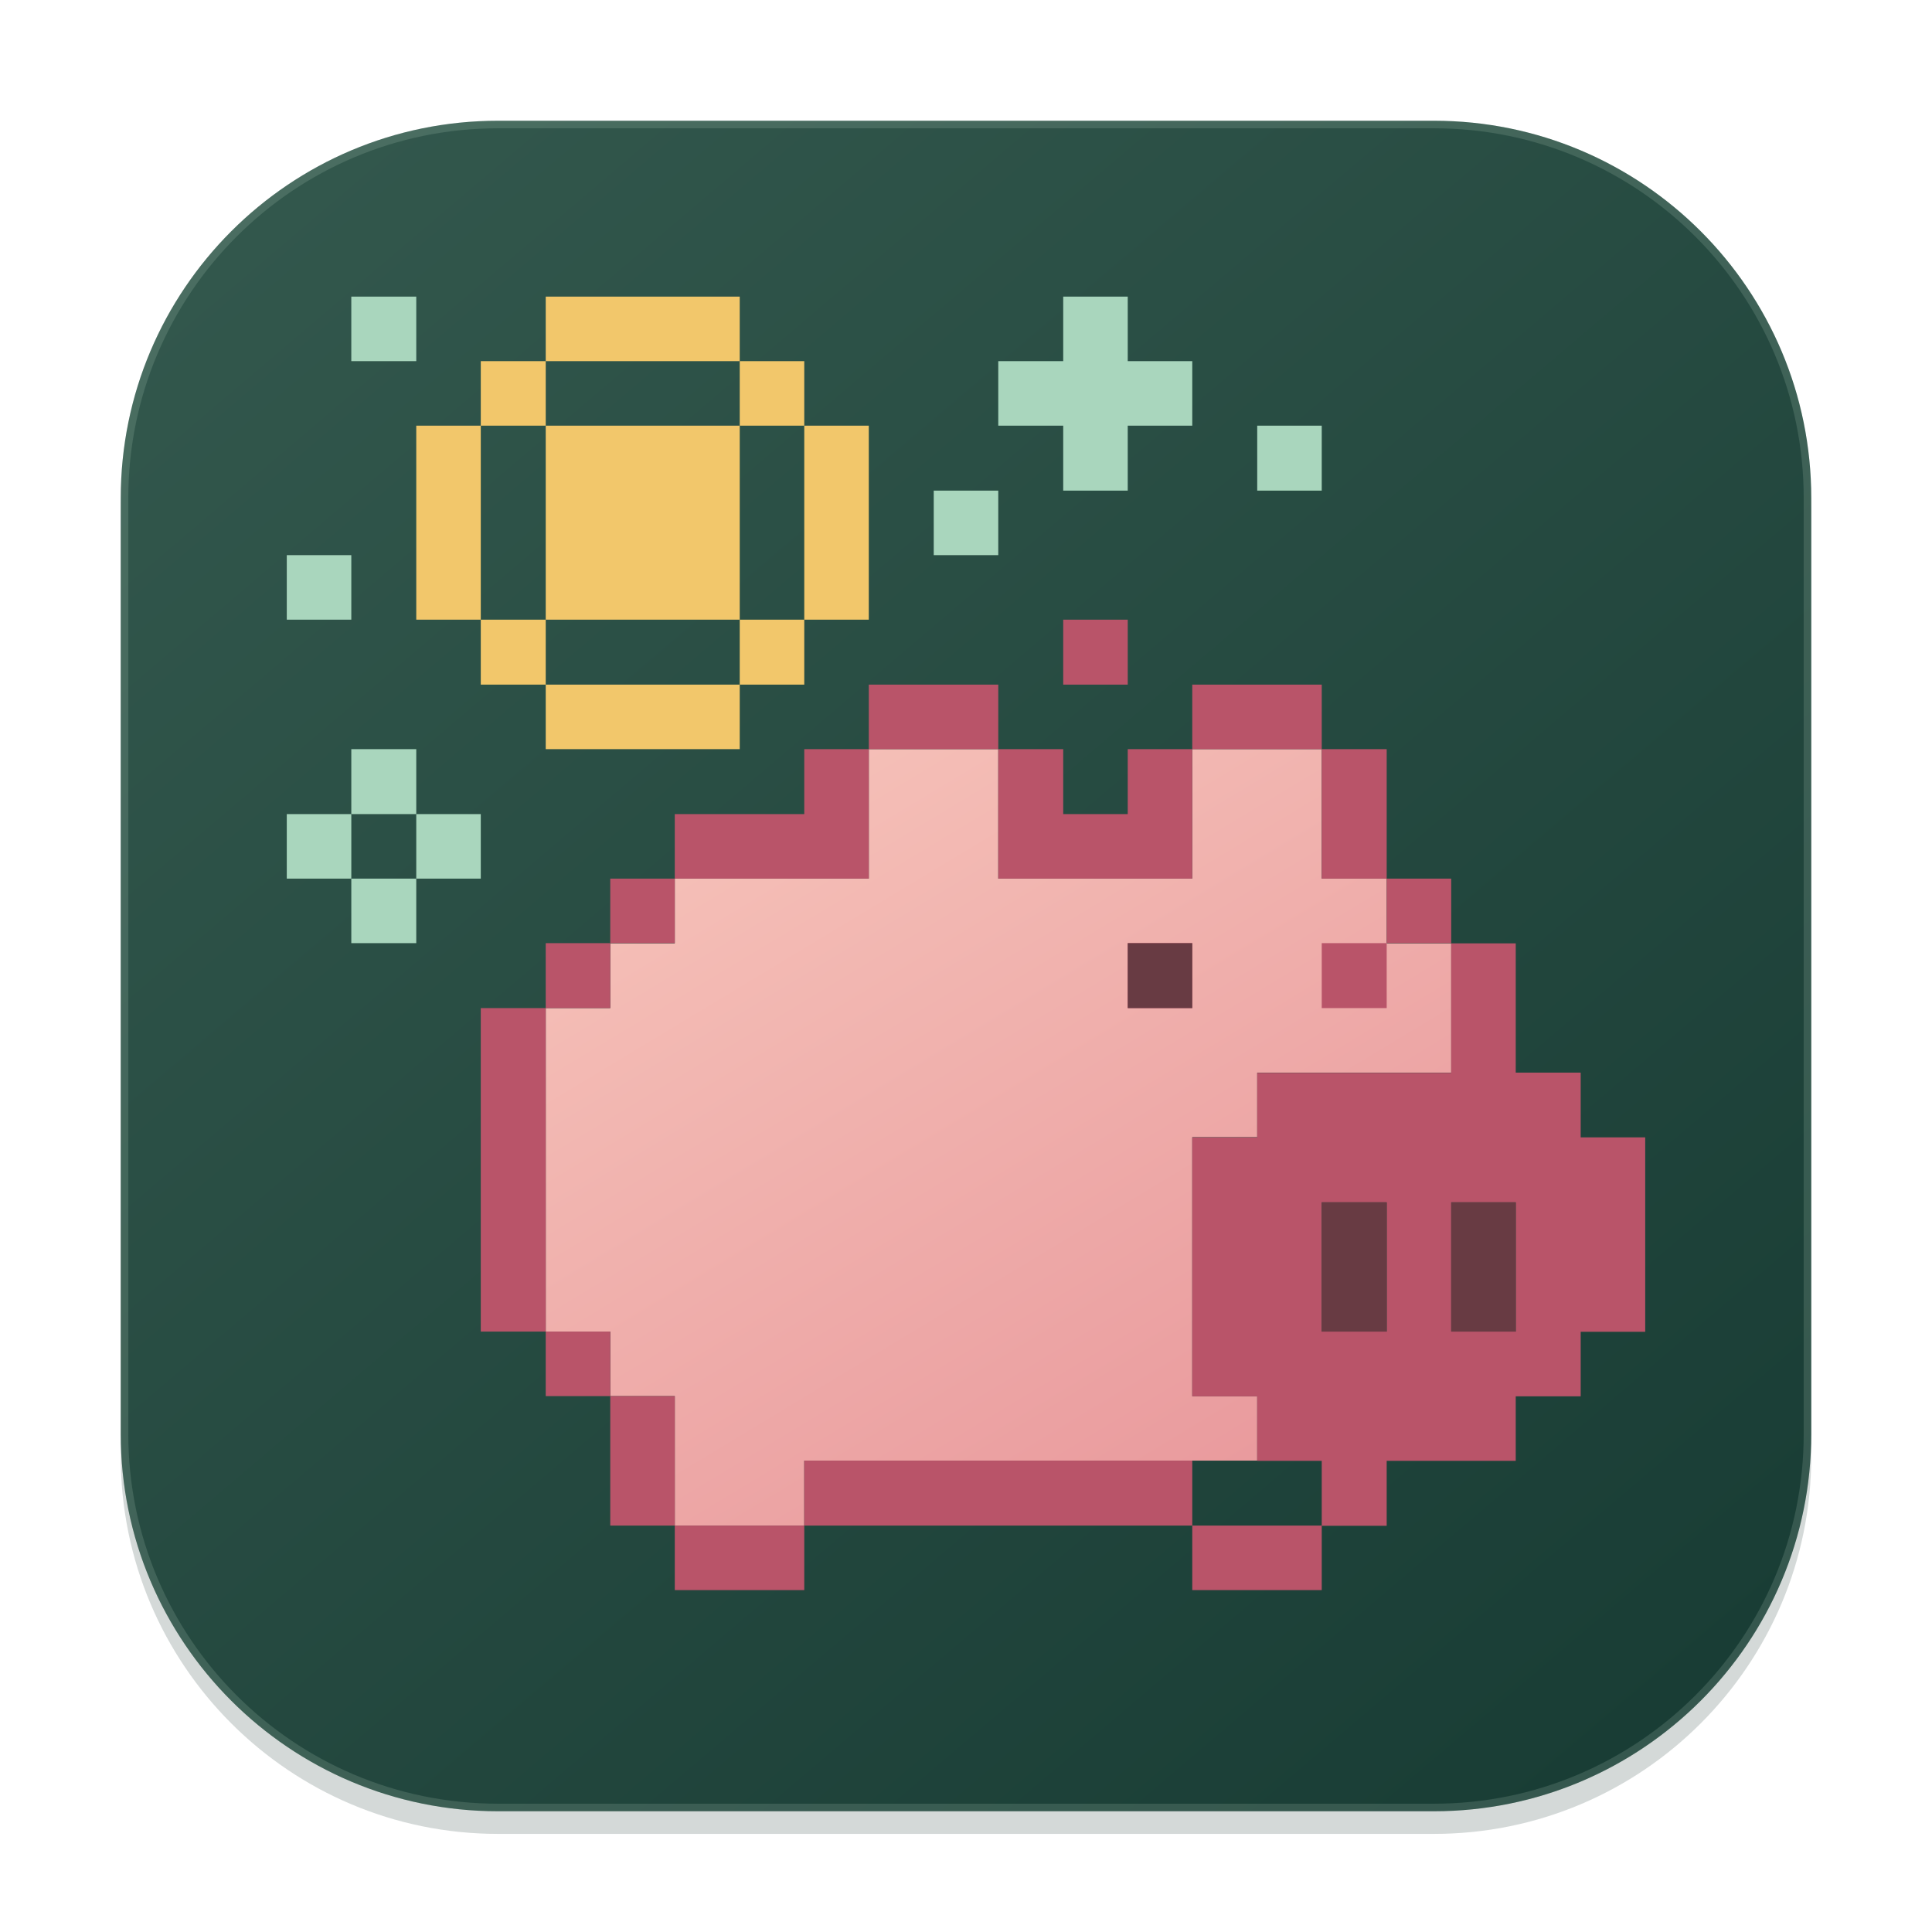
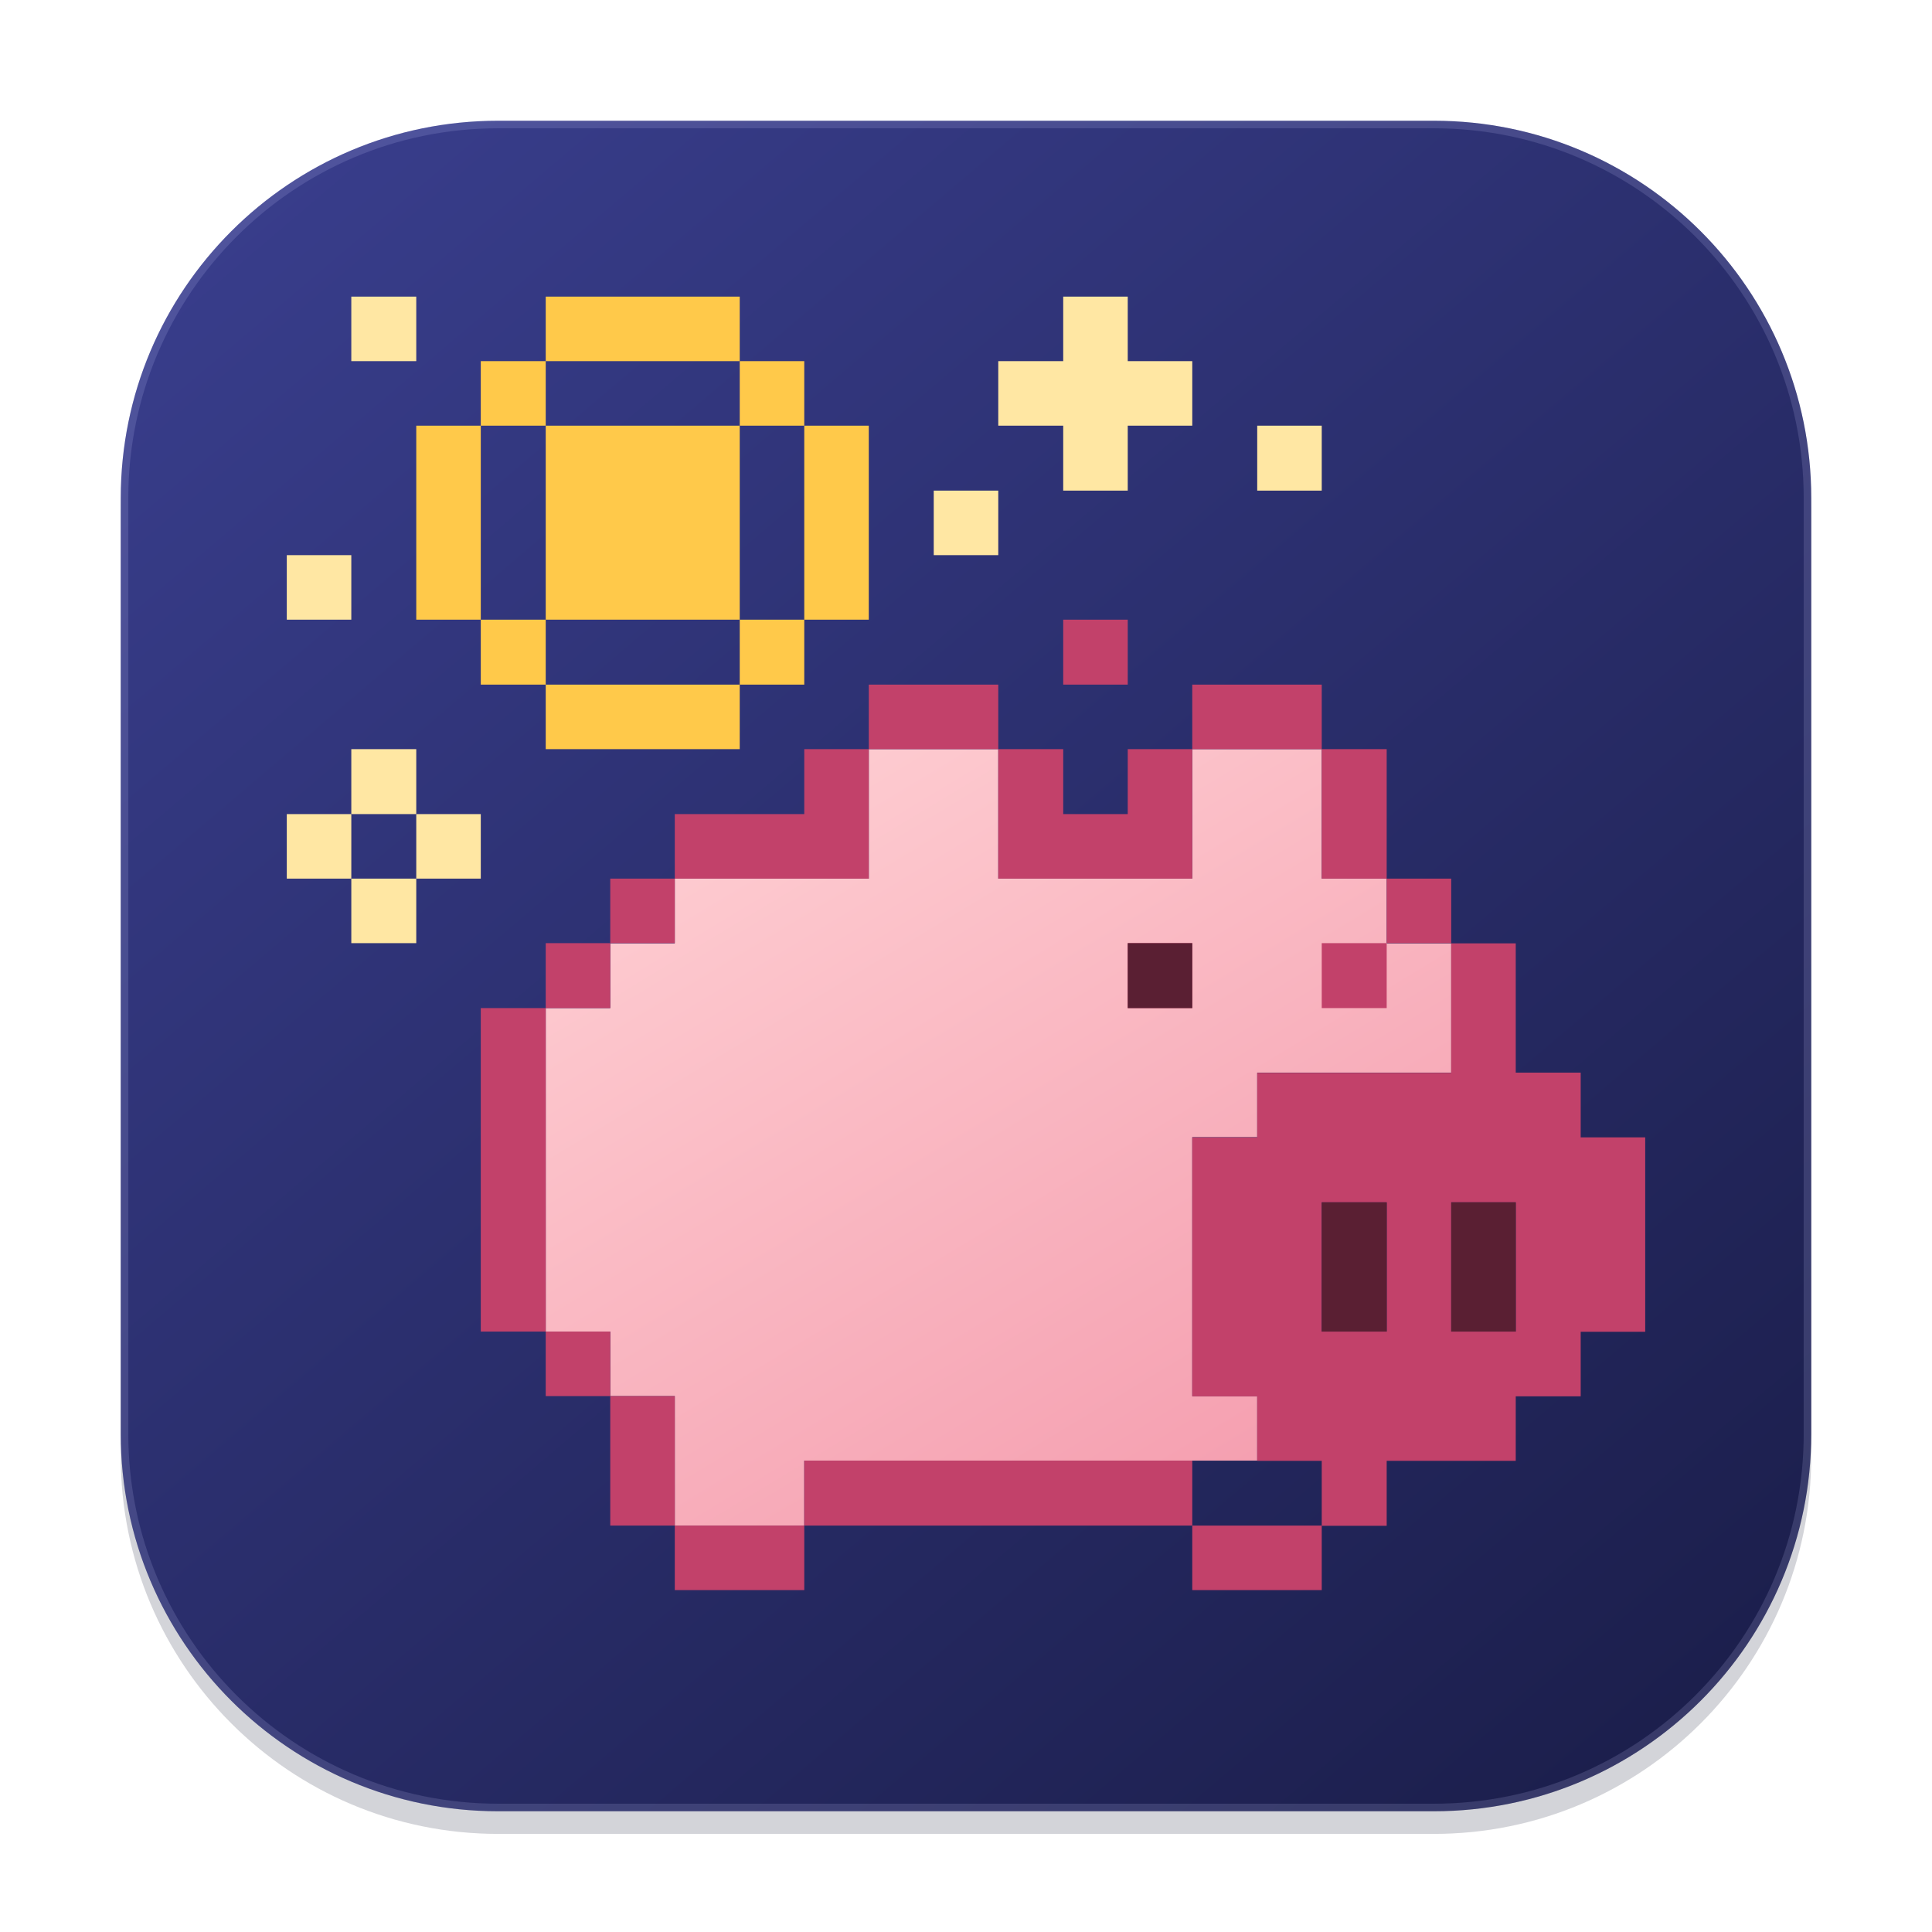
<svg xmlns="http://www.w3.org/2000/svg" viewBox="0 0 1024 1024">
  <defs>
    <linearGradient id="tile" x2="0.85" y2="1">
-       <stop stop-color="#34594e" />
-       <stop offset="1" stop-color="#193d35" />
+       <stop stop-color="#3a3f8f" />
+       <stop offset="1" stop-color="#1c1f4d" />
    </linearGradient>
    <linearGradient id="body" x2="0.7" y2="1">
-       <stop stop-color="#f7c6bc" />
-       <stop offset="1" stop-color="#e99a9d" />
+       <stop stop-color="#ffd3d6" />
+       <stop offset="1" stop-color="#f59fb0" />
    </linearGradient>
  </defs>
-   <rect x="64" y="76" width="896" height="896" rx="200" fill="#102c27" opacity=".18" />
+   <rect x="64" y="76" width="896" height="896" rx="200" fill="#0d0f2a" opacity=".18" />
  <rect x="64" y="64" width="896" height="896" rx="200" fill="url(#tile)" />
-   <rect x="66" y="66" width="892" height="892" rx="198" fill="none" stroke="#c8e5d2" stroke-opacity=".16" stroke-width="4" />
+   <rect x="66" y="66" width="892" height="892" rx="198" fill="none" stroke="#c9ccff" stroke-opacity=".16" stroke-width="4" />
  <g transform="translate(152 140) scale(22.5)">
    <path fill="url(#body)" d="M6.1 17.525H7.62V16H9.14V14.475H13.71V11.425H16.76V14.475H21.33V11.425H24.38V14.475H25.91V16H27.43V19.045H22.86V20.565H21.33V26.665H22.86V28.185H21.33V28.185H12.19V29.715H9.14V26.665H7.62V25.145H6.1Z" />
-     <path fill="#b95469" d="M30.48 19.045h-1.53V16h-1.52v3.05h-4.57v1.52h-1.53v6.1h1.53v1.52h1.52v1.53h1.53v-1.53h3.04v-1.52h1.53v-1.52H32v-4.58h-1.52Zm-4.57 6.1h-1.53V22.1h1.53Zm3.04 0h-1.52V22.1h1.52Zm-3.04-10.67h1.52v1.52h-1.52Z" />
-     <path fill="#b95469" d="M24.380 15.995H25.910V17.525H24.380Z" />
-     <path fill="#b95469" d="M24.380 11.425H25.910V14.475H24.380Z" />
-     <path fill="#b95469" d="M21.330 9.905H24.380V11.425H21.330Z" />
-     <path fill="#a9d6bd" d="M22.860 3.805H24.380V5.335H22.860Z" />
-     <path fill="#b95469" d="M21.330 29.715H24.380V31.235H21.330Z" />
-     <path fill="#b95469" d="M12.190 28.185H21.330V29.715H12.190Z" />
-     <path fill="#b95469" d="M19.810 15.995H21.330V17.525H19.810Z" />
-     <path fill="#b95469" d="M18.290 8.375H19.810V9.905H18.290Z" />
-     <path fill="#a9d6bd" d="M19.810 3.805H21.330V2.285H19.810V0.765H18.290V2.285H16.760V3.805H18.290V5.335H19.810Z" />
-     <path fill="#b95469" d="M21.330 14.475V11.425H19.810V12.955H18.290V11.425H16.760V14.475Z" />
-     <path fill="#b95469" d="M13.710 9.905H16.760V11.425H13.710Z" />
-     <path fill="#a9d6bd" d="M15.240 5.335H16.760V6.855H15.240Z" />
-     <path fill="#f2c76b" d="M12.190 3.805H13.710V8.375H12.190Z" />
-     <path fill="#b95469" d="M13.710 14.475V11.425H12.190V12.955H9.140V14.475Z" />
-     <path fill="#f2c76b" d="M10.670 8.375H12.190V9.905H10.670Z" />
-     <path fill="#f2c76b" d="M10.670 2.285H12.190V3.805H10.670Z" />
-     <path fill="#b95469" d="M9.140 29.715H12.190V31.235H9.140Z" />
-     <path fill="#b95469" d="M7.620 26.665H9.140V29.715H7.620Z" />
-     <path fill="#b95469" d="M7.620 14.475H9.140V15.995H7.620Z" />
-     <path fill="#f2c76b" d="M6.100 9.905H10.670V11.425H6.100Z" />
-     <path fill="#f2c76b" d="M6.100 3.805H10.670V8.375H6.100Z" />
-     <path fill="#f2c76b" d="M6.100 0.765H10.670V2.285H6.100Z" />
-     <path fill="#b95469" d="M6.100 25.145H7.620V26.665H6.100Z" />
-     <path fill="#b95469" d="M6.100 15.995H7.620V17.525H6.100Z" />
-     <path fill="#b95469" d="M4.570 17.525H6.100V25.145H4.570Z" />
-     <path fill="#f2c76b" d="M4.570 8.375H6.100V9.905H4.570Z" />
-     <path fill="#f2c76b" d="M4.570 2.285H6.100V3.805H4.570Z" />
-     <path fill="#a9d6bd" d="M3.050 12.955H4.570V14.475H3.050Z" />
-     <path fill="#f2c76b" d="M3.050 3.805H4.570V8.375H3.050Z" />
-     <path fill="#a9d6bd" d="M1.520 14.475H3.050V15.995H1.520Z" />
-     <path fill="#a9d6bd" d="M1.520 11.425H3.050V12.955H1.520Z" />
-     <path fill="#a9d6bd" d="M1.520 0.765H3.050V2.285H1.520Z" />
-     <path fill="#a9d6bd" d="M0.000 12.955H1.520V14.475H0.000Z" />
-     <path fill="#a9d6bd" d="M0.000 6.855H1.520V8.375H0.000Z" />
-     <path fill="#683b43" d="M19.81 15.995h1.52v1.53h-1.52zM24.38 22.1h1.53v3.045h-1.53zM27.43 22.1h1.52v3.045h-1.52z" />
+     <path fill="#c2416a" d="M30.48 19.045h-1.53V16h-1.52v3.05h-4.57v1.52h-1.53v6.1h1.53v1.52h1.52v1.53h1.53v-1.53h3.04v-1.52h1.53v-1.52H32v-4.58h-1.52Zm-4.57 6.1h-1.53V22.1h1.53Zm3.04 0h-1.52V22.1h1.52Zm-3.04-10.67h1.52v1.52h-1.52Z" />
+     <path fill="#c2416a" d="M24.380 15.995H25.910V17.525H24.380Z" />
+     <path fill="#c2416a" d="M24.380 11.425H25.910V14.475H24.380Z" />
+     <path fill="#c2416a" d="M21.330 9.905H24.380V11.425H21.330Z" />
+     <path fill="#ffe7a3" d="M22.860 3.805H24.380V5.335H22.860Z" />
+     <path fill="#c2416a" d="M21.330 29.715H24.380V31.235H21.330Z" />
+     <path fill="#c2416a" d="M12.190 28.185H21.330V29.715H12.190Z" />
+     <path fill="#c2416a" d="M19.810 15.995H21.330V17.525H19.810Z" />
+     <path fill="#c2416a" d="M18.290 8.375H19.810V9.905H18.290Z" />
+     <path fill="#ffe7a3" d="M19.810 3.805H21.330V2.285H19.810V0.765H18.290V2.285H16.760V3.805H18.290V5.335H19.810Z" />
+     <path fill="#c2416a" d="M21.330 14.475V11.425H19.810V12.955H18.290V11.425H16.760V14.475Z" />
+     <path fill="#c2416a" d="M13.710 9.905H16.760V11.425H13.710Z" />
+     <path fill="#ffe7a3" d="M15.240 5.335H16.760V6.855H15.240Z" />
+     <path fill="#ffc94a" d="M12.190 3.805H13.710V8.375H12.190Z" />
+     <path fill="#c2416a" d="M13.710 14.475V11.425H12.190V12.955H9.140V14.475Z" />
+     <path fill="#ffc94a" d="M10.670 8.375H12.190V9.905H10.670Z" />
+     <path fill="#ffc94a" d="M10.670 2.285H12.190V3.805H10.670Z" />
+     <path fill="#c2416a" d="M9.140 29.715H12.190V31.235H9.140Z" />
+     <path fill="#c2416a" d="M7.620 26.665H9.140V29.715H7.620Z" />
+     <path fill="#c2416a" d="M7.620 14.475H9.140V15.995H7.620Z" />
+     <path fill="#ffc94a" d="M6.100 9.905H10.670V11.425H6.100Z" />
+     <path fill="#ffc94a" d="M6.100 3.805H10.670V8.375H6.100Z" />
+     <path fill="#ffc94a" d="M6.100 0.765H10.670V2.285H6.100Z" />
+     <path fill="#c2416a" d="M6.100 25.145H7.620V26.665H6.100Z" />
+     <path fill="#c2416a" d="M6.100 15.995H7.620V17.525H6.100Z" />
+     <path fill="#c2416a" d="M4.570 17.525H6.100V25.145H4.570Z" />
+     <path fill="#ffc94a" d="M4.570 8.375H6.100V9.905H4.570Z" />
+     <path fill="#ffc94a" d="M4.570 2.285H6.100V3.805H4.570Z" />
+     <path fill="#ffe7a3" d="M3.050 12.955H4.570V14.475H3.050Z" />
+     <path fill="#ffc94a" d="M3.050 3.805H4.570V8.375H3.050Z" />
+     <path fill="#ffe7a3" d="M1.520 14.475H3.050V15.995H1.520Z" />
+     <path fill="#ffe7a3" d="M1.520 11.425H3.050V12.955H1.520Z" />
+     <path fill="#ffe7a3" d="M1.520 0.765H3.050V2.285H1.520Z" />
+     <path fill="#ffe7a3" d="M0.000 12.955H1.520V14.475H0.000Z" />
+     <path fill="#ffe7a3" d="M0.000 6.855H1.520V8.375H0.000Z" />
+     <path fill="#5a1f33" d="M19.81 15.995h1.52v1.53h-1.52zM24.38 22.1h1.53v3.045h-1.53zM27.43 22.1h1.52v3.045h-1.52z" />
  </g>
</svg>
